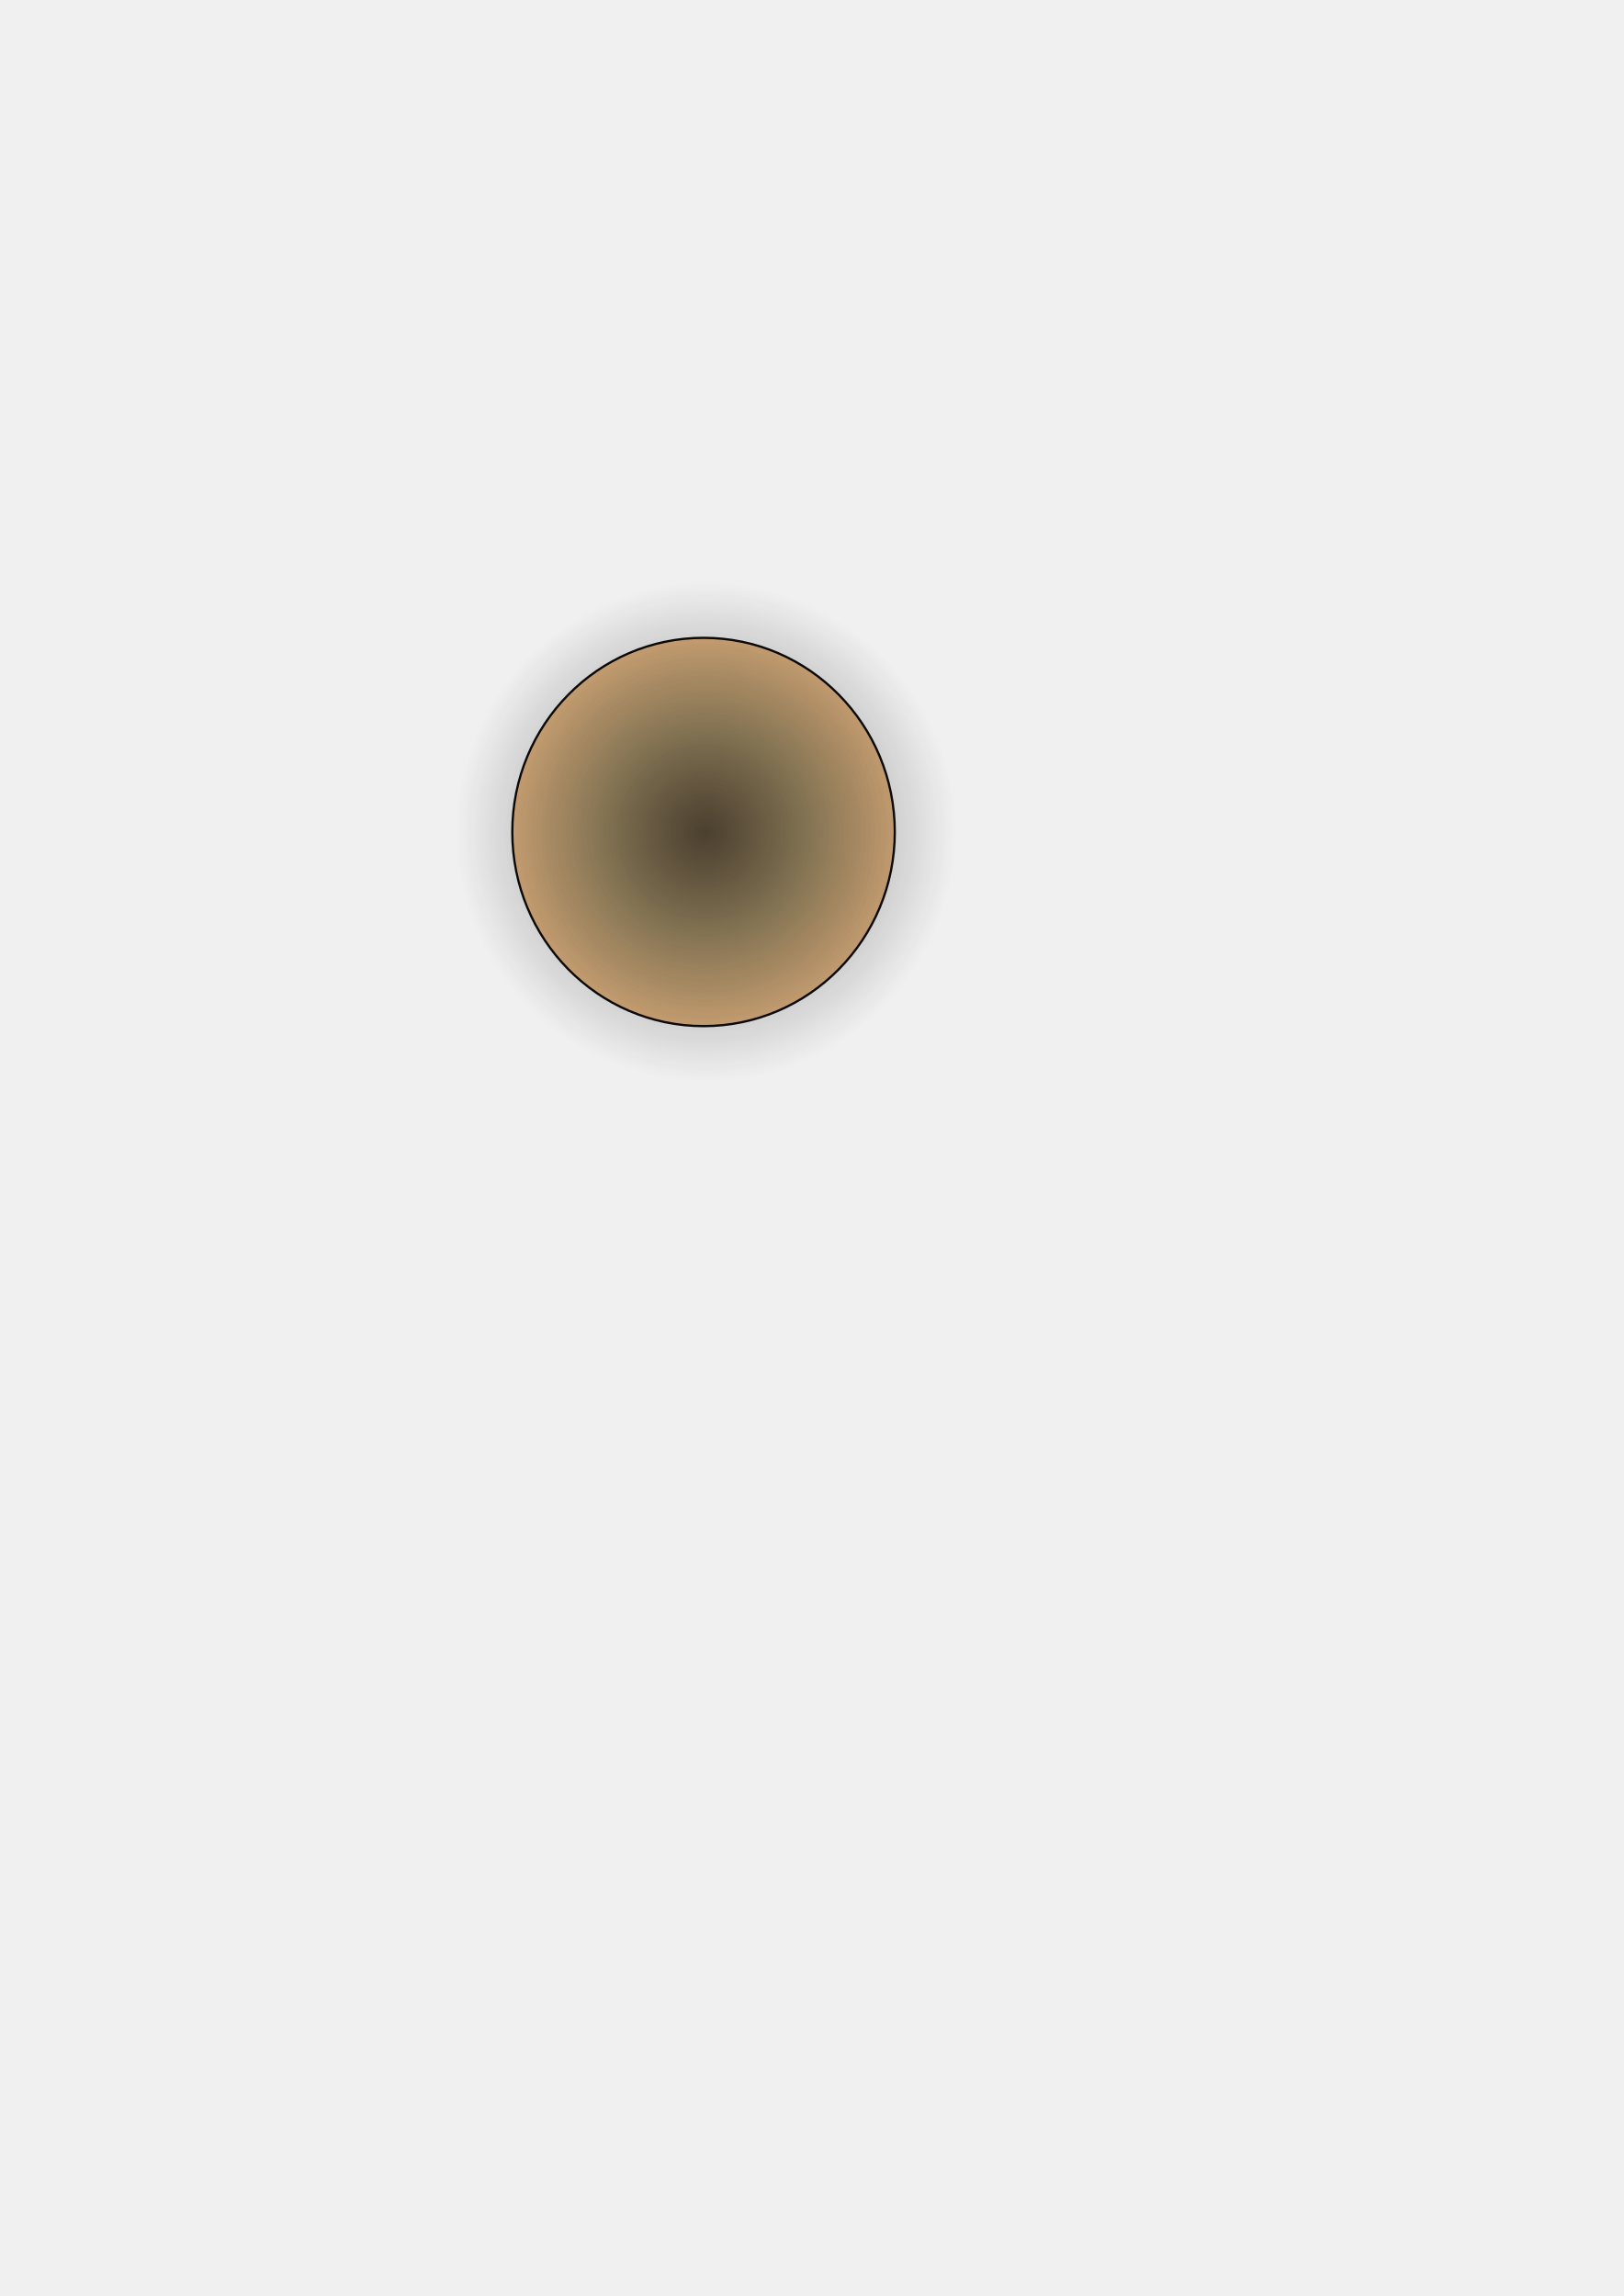
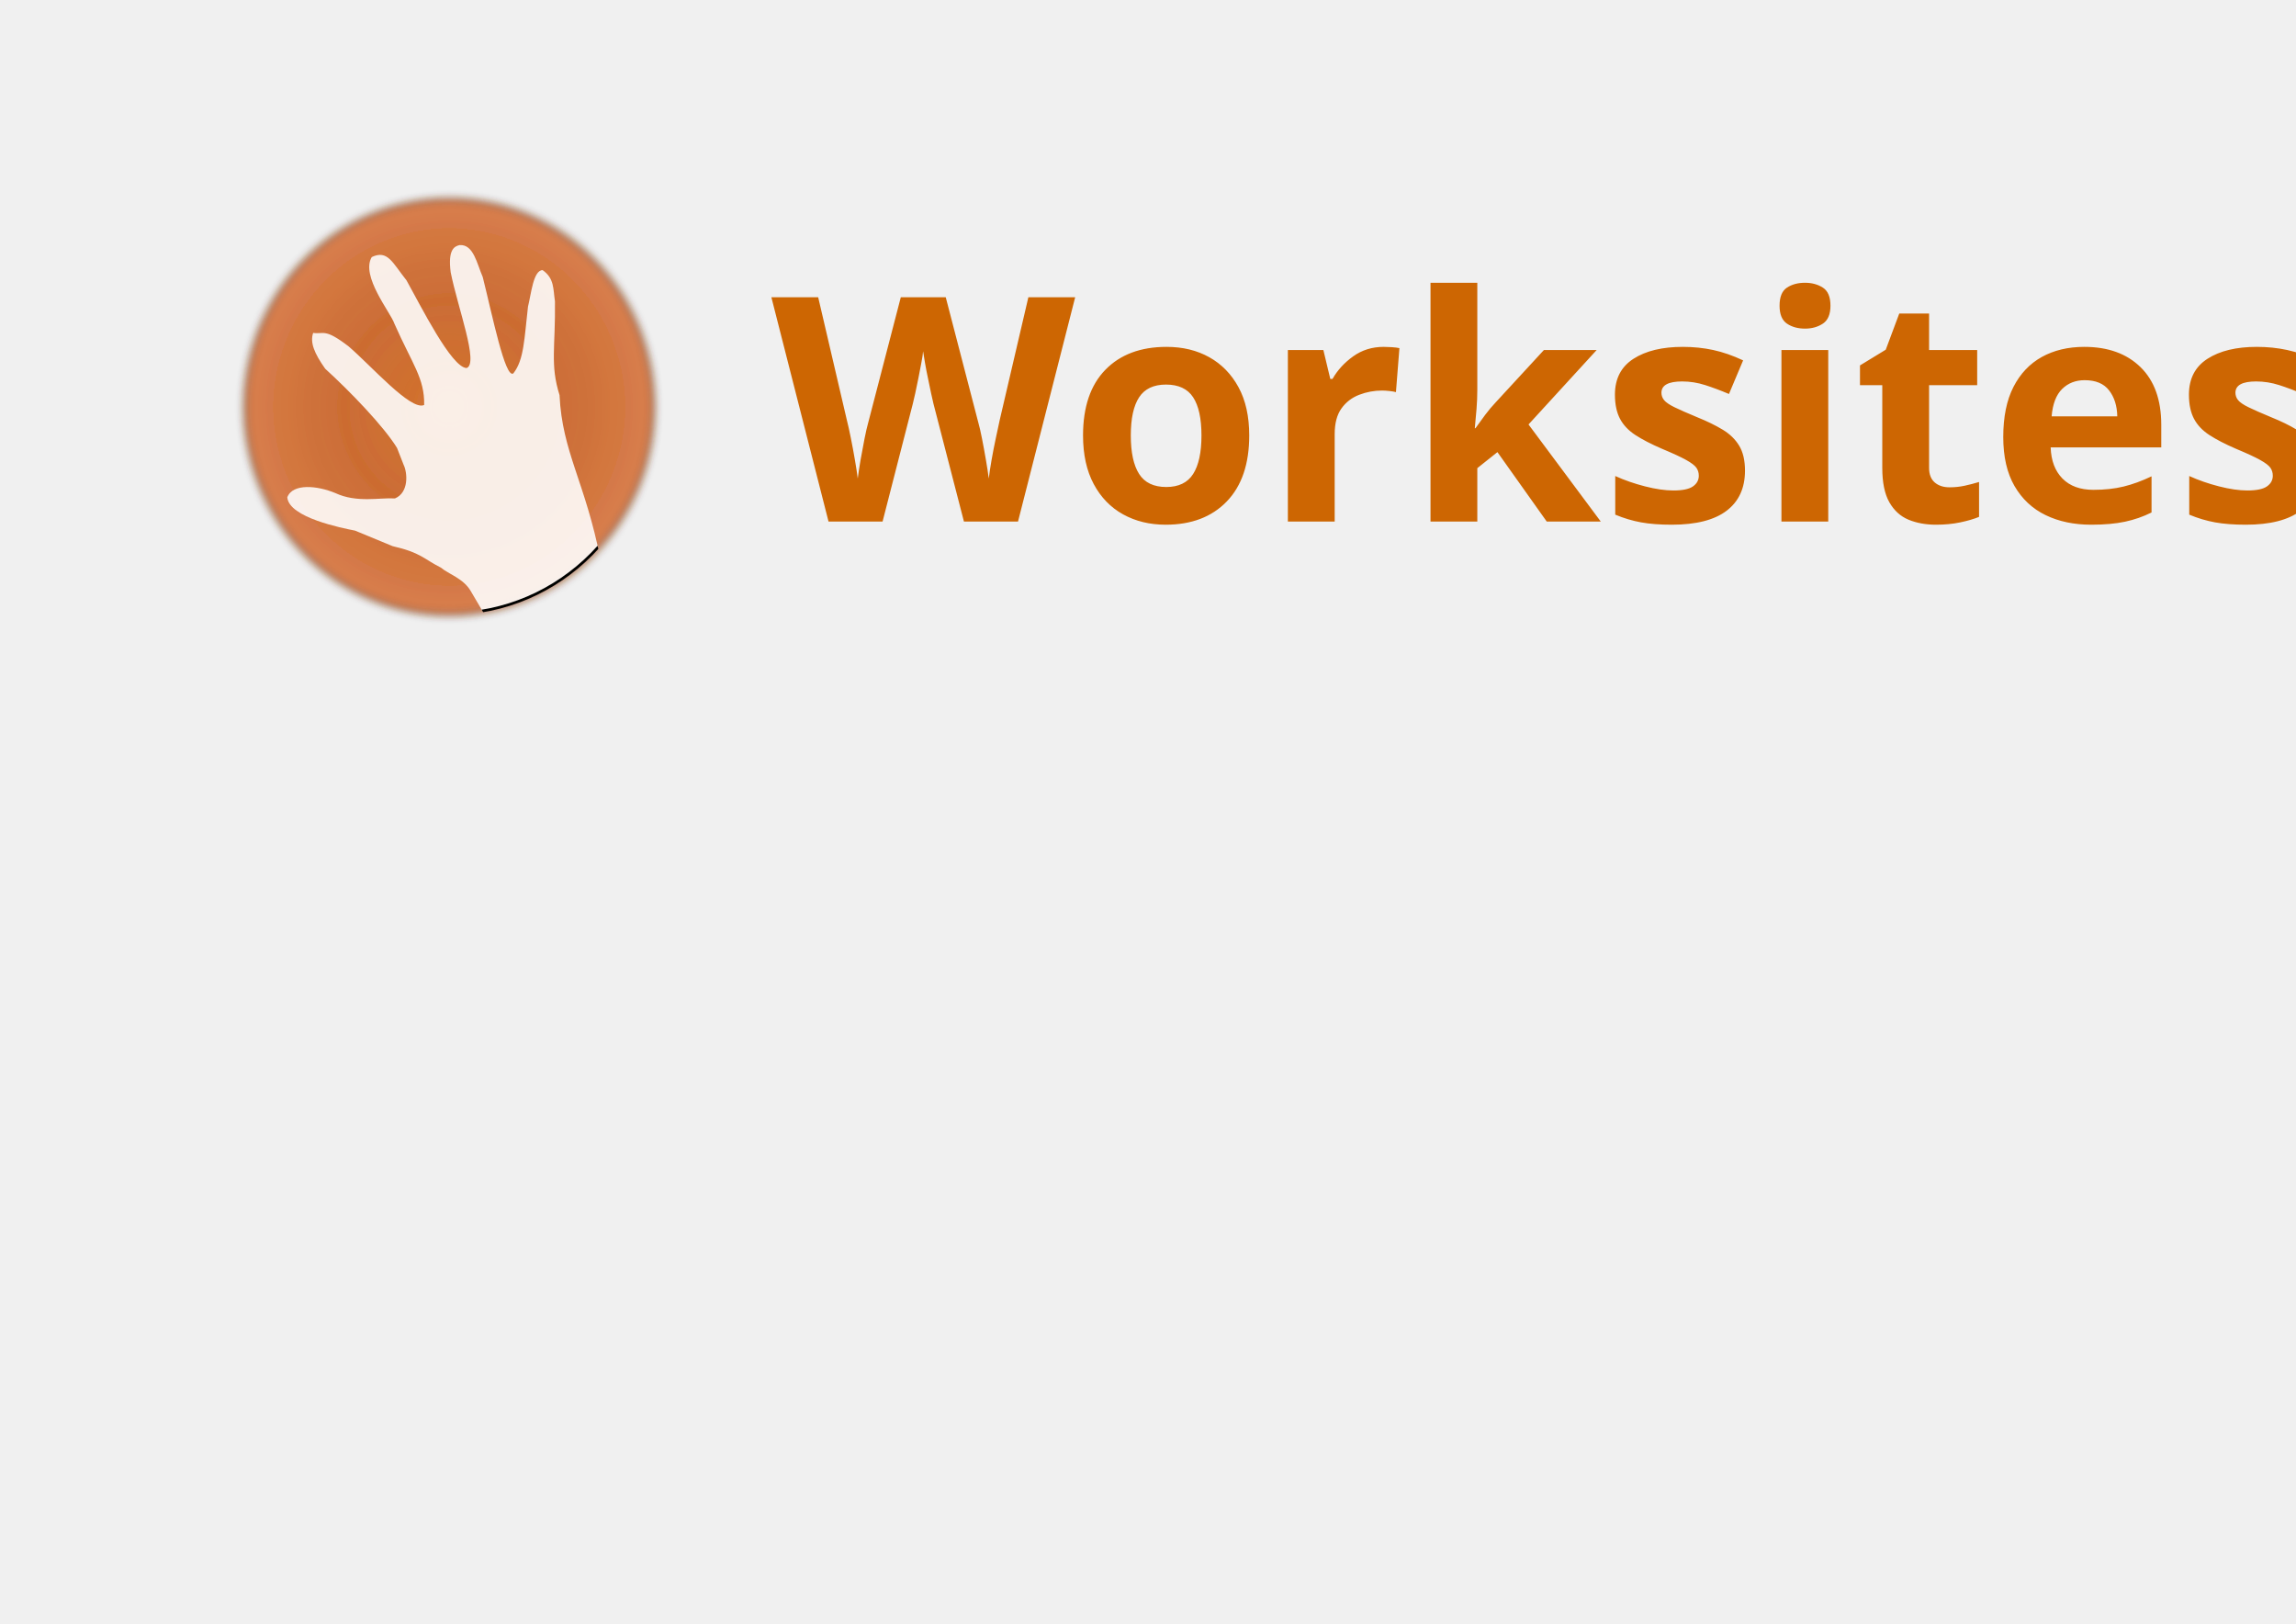
- <svg xmlns="http://www.w3.org/2000/svg" xmlns:xlink="http://www.w3.org/1999/xlink" width="210mm" height="297mm" id="svg2" version="1.1">
+ <svg xmlns="http://www.w3.org/2000/svg" xmlns:xlink="http://www.w3.org/1999/xlink" width="1052.362" height="744.094" id="svg2" version="1.1">
  <defs id="defs4">
    <linearGradient id="linearGradient3711">
      <stop style="stop-color:#000000;stop-opacity:1;" offset="0" id="stop3713" />
      <stop style="stop-color:#000000;stop-opacity:0;" offset="1" id="stop3715" />
    </linearGradient>
    <linearGradient id="linearGradient3620">
-       <stop style="stop-color:#906e3f;stop-opacity:0.761;" offset="0" id="stop3622" />
-       <stop id="stop3630" offset="0.5" style="stop-color:#aa8841;stop-opacity:0.671;" />
-       <stop style="stop-color:#d6852f;stop-opacity:0.584;" offset="1" id="stop3624" />
+       <stop style="stop-color:#d2681d;stop-opacity:0.915;" offset="0" id="stop3622" />
+       <stop id="stop3630" offset="0.5" style="stop-color:#c45410;stop-opacity:0.845;" />
+       <stop style="stop-color:#d46328;stop-opacity:0.789;" offset="1" id="stop3624" />
    </linearGradient>
    <clipPath clipPathUnits="userSpaceOnUse" id="clipPath3688">
      <path id="path3690" d="m 300.863,445.476 c -3.626,-6.123 -11.113,-8.325 -14.739,-11.394 -8.555,-4.237 -9.78,-7.318 -23.981,-10.538 l -18.571,-7.589 c -6.364,-1.243 -32.774,-6.363 -33.587,-16.311 2.683,-6.994 14.928,-5.743 23.808,-2.093 10.625,4.916 22.022,2.159 29.558,2.626 7.006,-2.887 6.202,-12.613 4.295,-16.479 l -3.276,-8.264 c -6.515,-10.513 -23.088,-27.516 -35.597,-38.792 -5.467,-7.633 -7.591,-12.921 -5.963,-17.548 5.407,0.764 5.644,-2.424 17.536,6.582 11.207,9.449 30.879,31.795 37.482,28.728 0.261,-13.084 -5.826,-19.897 -14.725,-39.772 -1.882,-5.586 -16.884,-23.395 -11.247,-32.697 7.908,-3.688 10.214,2.747 17.196,11.377 7.102,12.55 22.276,42.734 29.804,42.994 6.202,-2.108 -4.403,-29.543 -7.89,-46.962 -1.427,-10.989 1.749,-12.677 4.425,-13.266 6.927,-0.495 8.586,9.139 11.469,15.64 4.685,18.367 11.131,50.096 15.172,47.214 5.336,-6.729 5.387,-16.859 7.262,-32.712 1.55,-6.058 2.625,-17.915 7.261,-17.873 5.875,4.128 5.158,9.189 6.102,15.267 0.304,22.527 -2.515,30.923 2.278,45.986 1.29,27.965 12.719,42.399 20.312,80.601 l -53.985,32.746 -10.398,-17.472 z" style="fill:#e5d77f;fill-opacity:1;stroke:#e6e6e6;stroke-width:1.118;stroke-linecap:butt;stroke-linejoin:miter;stroke-miterlimit:4;stroke-opacity:1;stroke-dasharray:none" />
    </clipPath>
    <radialGradient xlink:href="#linearGradient3620" id="radialGradient3698" cx="290.357" cy="357.005" fx="290.357" fy="357.005" r="105.019" gradientUnits="userSpaceOnUse" />
-     <radialGradient xlink:href="#linearGradient3711" id="radialGradient3717" cx="345" cy="408.791" fx="345" fy="408.791" r="122.143" gradientUnits="userSpaceOnUse" />
+     <radialGradient xlink:href="#linearGradient3711" id="radialGradient2833" gradientUnits="userSpaceOnUse" cx="345" cy="408.791" fx="345" fy="408.791" r="122.143" />
+     <filter id="filter3619">
+       <feGaussianBlur stdDeviation="1.993" id="feGaussianBlur3621" />
+     </filter>
  </defs>
-   <g id="layer2" style="display:inline">
-     <path style="fill:url(#radialGradient3698);fill-opacity:1;stroke:#000000;stroke-width:1.164;stroke-miterlimit:4;stroke-opacity:0.942;stroke-dasharray:none" id="path3613-7" d="m 390,357.005 a 99.643,99.643 0 1 1 -199.286,0 99.643,99.643 0 1 1 199.286,0 z" transform="matrix(0.9382431,0,0,0.95258,71.48269,66.67937)" mask="none" />
+   <g id="layer2" style="display:inline" transform="translate(0,-308.2677)">
+     <path style="fill:url(#radialGradient3698);fill-opacity:1;stroke:#000000;stroke-width:1.164;stroke-miterlimit:4;stroke-opacity:0.942;stroke-dasharray:none;filter:url(#filter3619)" id="path3613-7" d="m 390,357.005 a 99.643,99.643 0 1 1 -199.286,0 99.643,99.643 0 1 1 199.286,0 z" transform="matrix(0.9382431,0,0,0.95258,-66.51731,154.6794)" mask="none" />
+     <text xml:space="preserve" style="font-size:40px;font-style:normal;font-weight:normal;line-height:125%;fill:#000000;fill-opacity:1;stroke:none;font-family:Sans" x="353.553" y="547.286" id="text2839">
+       <tspan id="tspan2841" x="353.553" y="547.286" style="font-size:144px;font-style:normal;font-variant:normal;font-weight:bold;font-stretch:condensed;text-align:start;line-height:125%;writing-mode:lr-tb;text-anchor:start;fill:#cd6602;fill-opacity:1;font-family:Futura;-inkscape-font-specification:Futura Medium Condensed">Worksites</tspan>
+     </text>
  </g>
-   <g id="layer1" style="display:inline;opacity:0.55">
-     <path style="fill:url(#radialGradient3717);fill-opacity:1;fill-rule:evenodd;stroke:#000000;stroke-width:0;stroke-linecap:butt;stroke-linejoin:miter;stroke-miterlimit:4;stroke-opacity:1;stroke-dasharray:none" id="path2816" d="m 467.143,408.791 a 122.143,122.143 0 1 1 -244.286,0 122.143,122.143 0 1 1 244.286,0 z" transform="matrix(1,0,0,-1,0,815.5815)" />
+   <g id="layer3" style="display:none" transform="translate(0,-308.2677)">
+     <rect style="fill:#ab894d;fill-opacity:0.455;stroke:none;display:inline" id="rect3723" width="298.5" height="259.609" x="196.434" y="275.555" />
+   </g>
+   <g id="layer4" style="display:none" transform="translate(0,-308.2677)">
+     <path style="fill:url(#radialGradient2833);fill-opacity:1;fill-rule:evenodd;stroke:#000000;stroke-width:0;stroke-linecap:butt;stroke-linejoin:miter;stroke-miterlimit:4;stroke-opacity:1;stroke-dasharray:none;display:inline" id="path2816" d="m 467.143,408.791 a 122.143,122.143 0 1 1 -244.286,0 122.143,122.143 0 1 1 244.286,0 z" transform="matrix(1,0,0,-1,-138,903.5815)" />
+   </g>
+   <g id="layer1" style="display:inline" transform="translate(0,-308.2677)">
+     <path style="fill:#ffffff;fill-opacity:0.879;stroke:#000100;stroke-width:1.322;stroke-miterlimit:4;stroke-opacity:1;stroke-dasharray:none" id="path3613" d="m 390,357.005 a 99.643,99.643 0 1 1 -199.286,0 99.643,99.643 0 1 1 199.286,0 z" transform="matrix(0.9247312,0,0,0.9354839,-62.5023,162.3183)" mask="none" clip-path="url(#clipPath3688)" />
  </g>
</svg>
